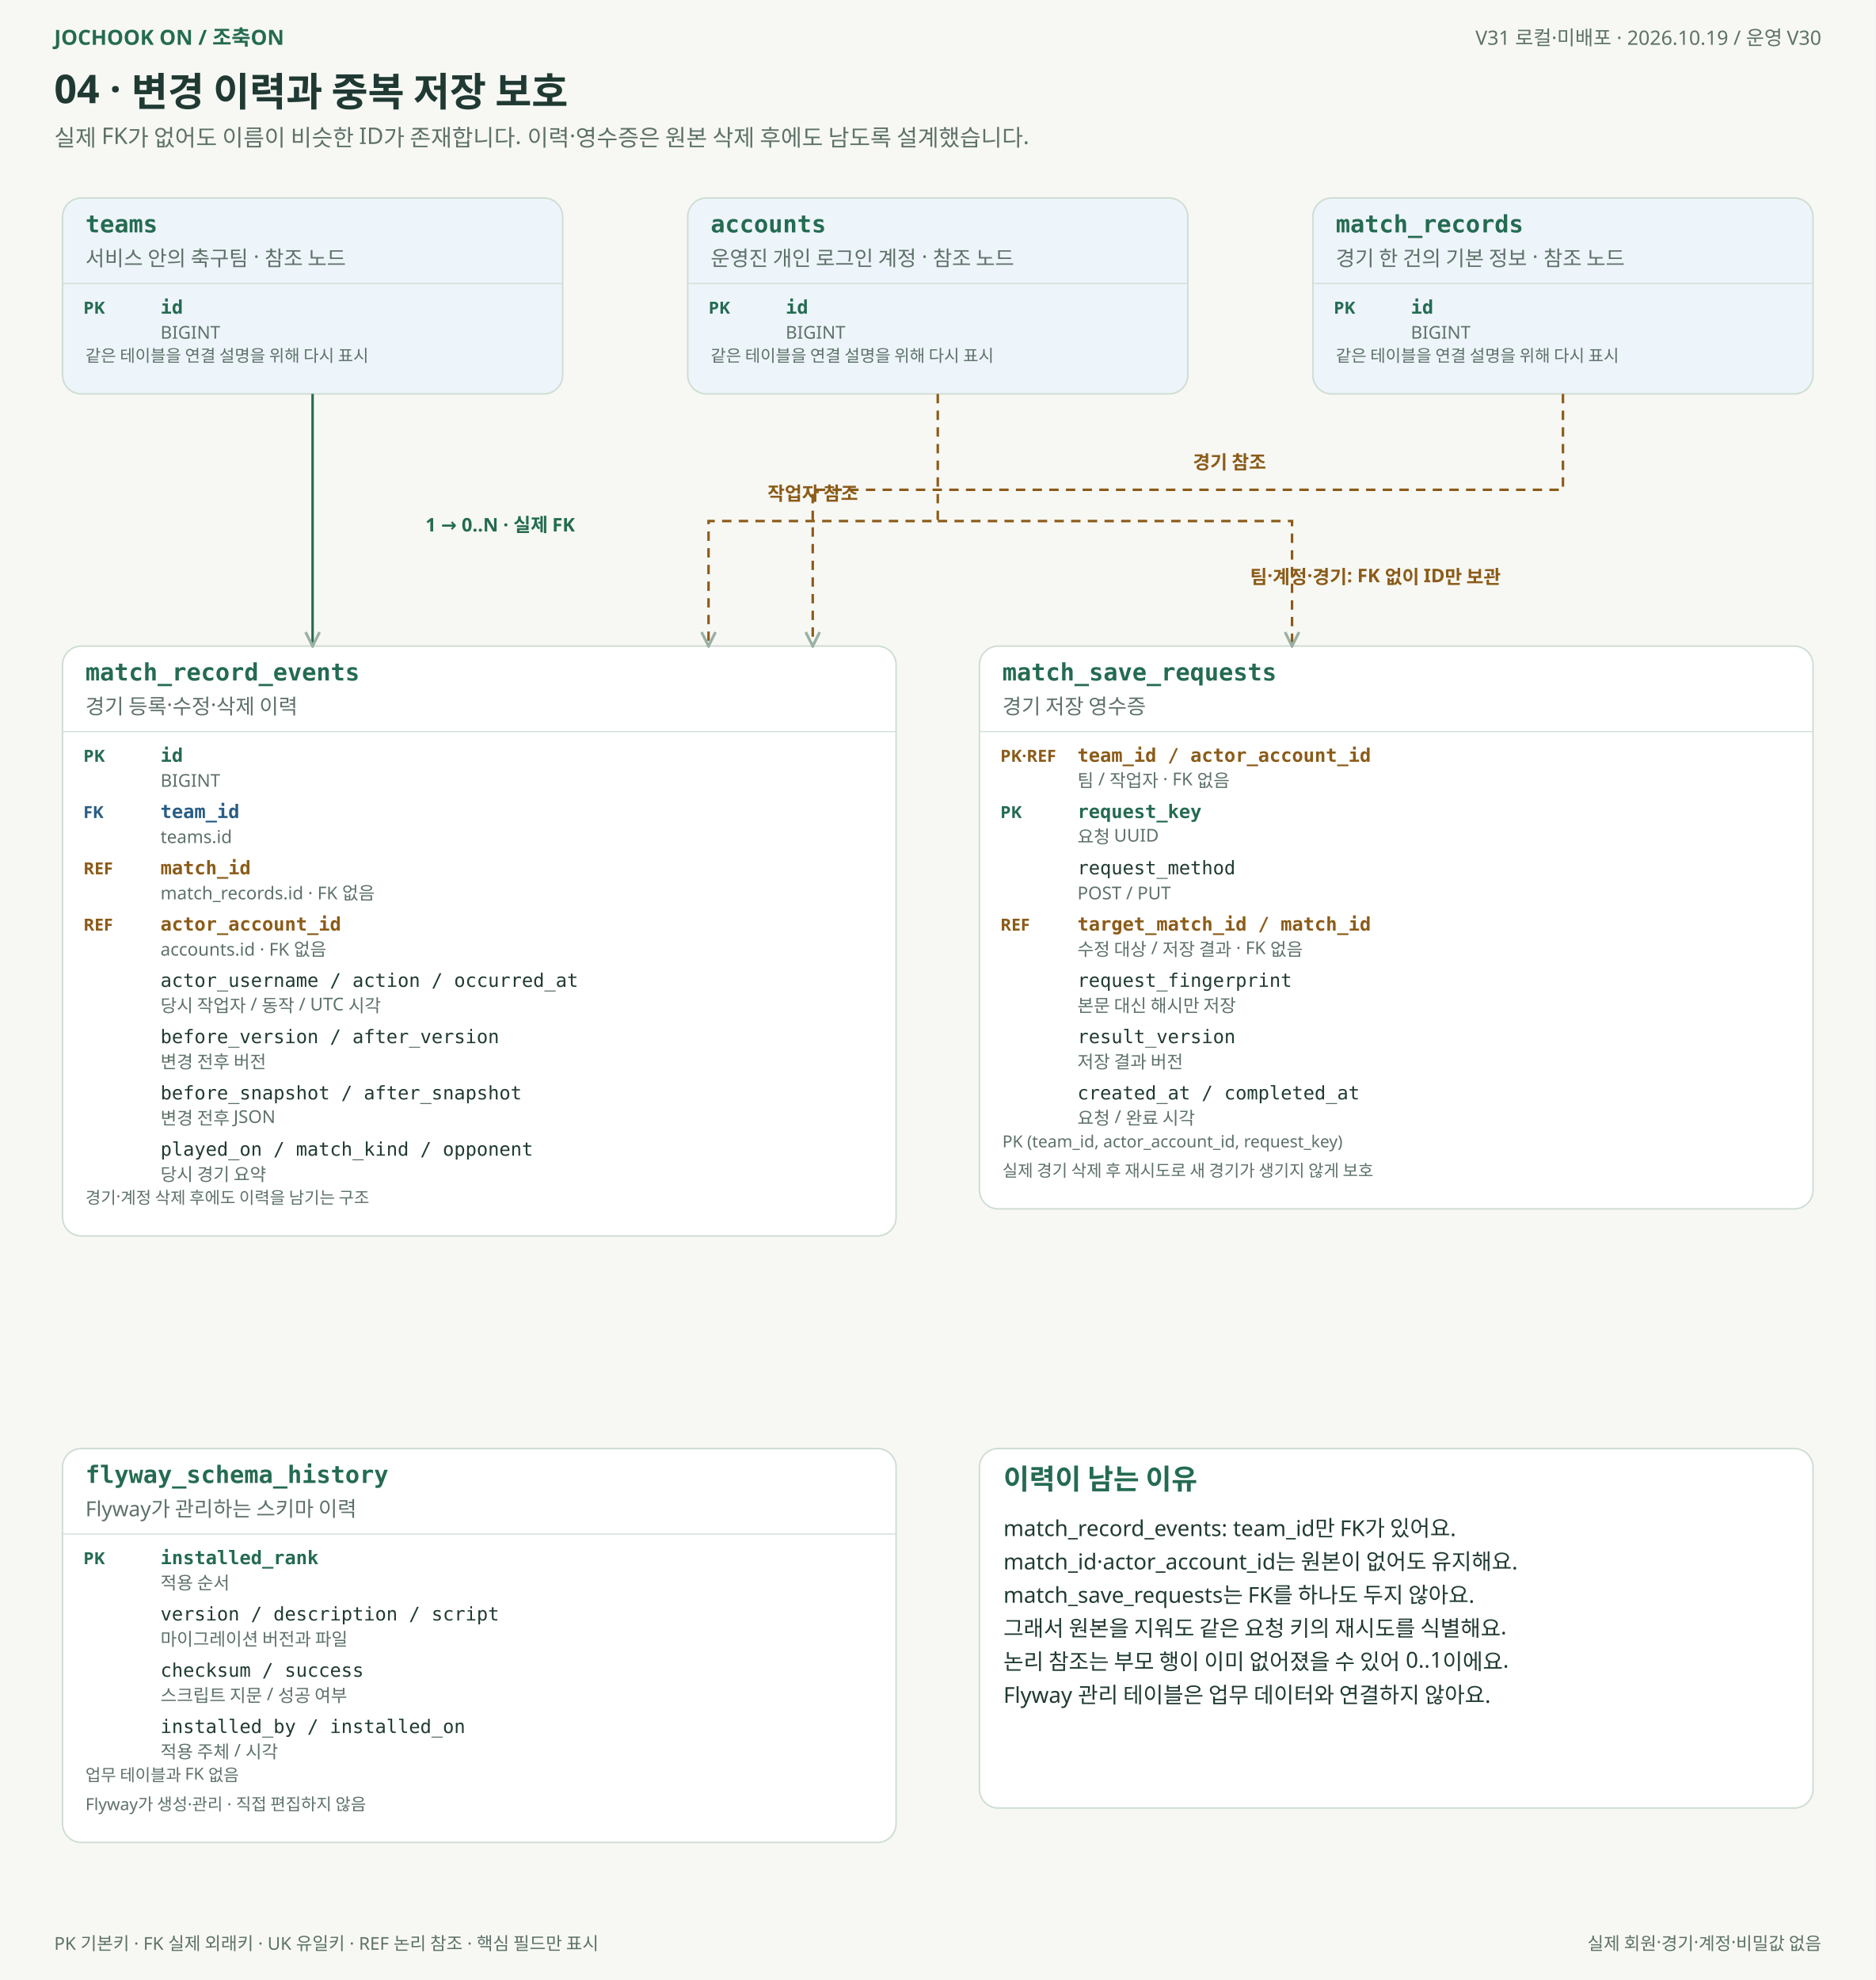
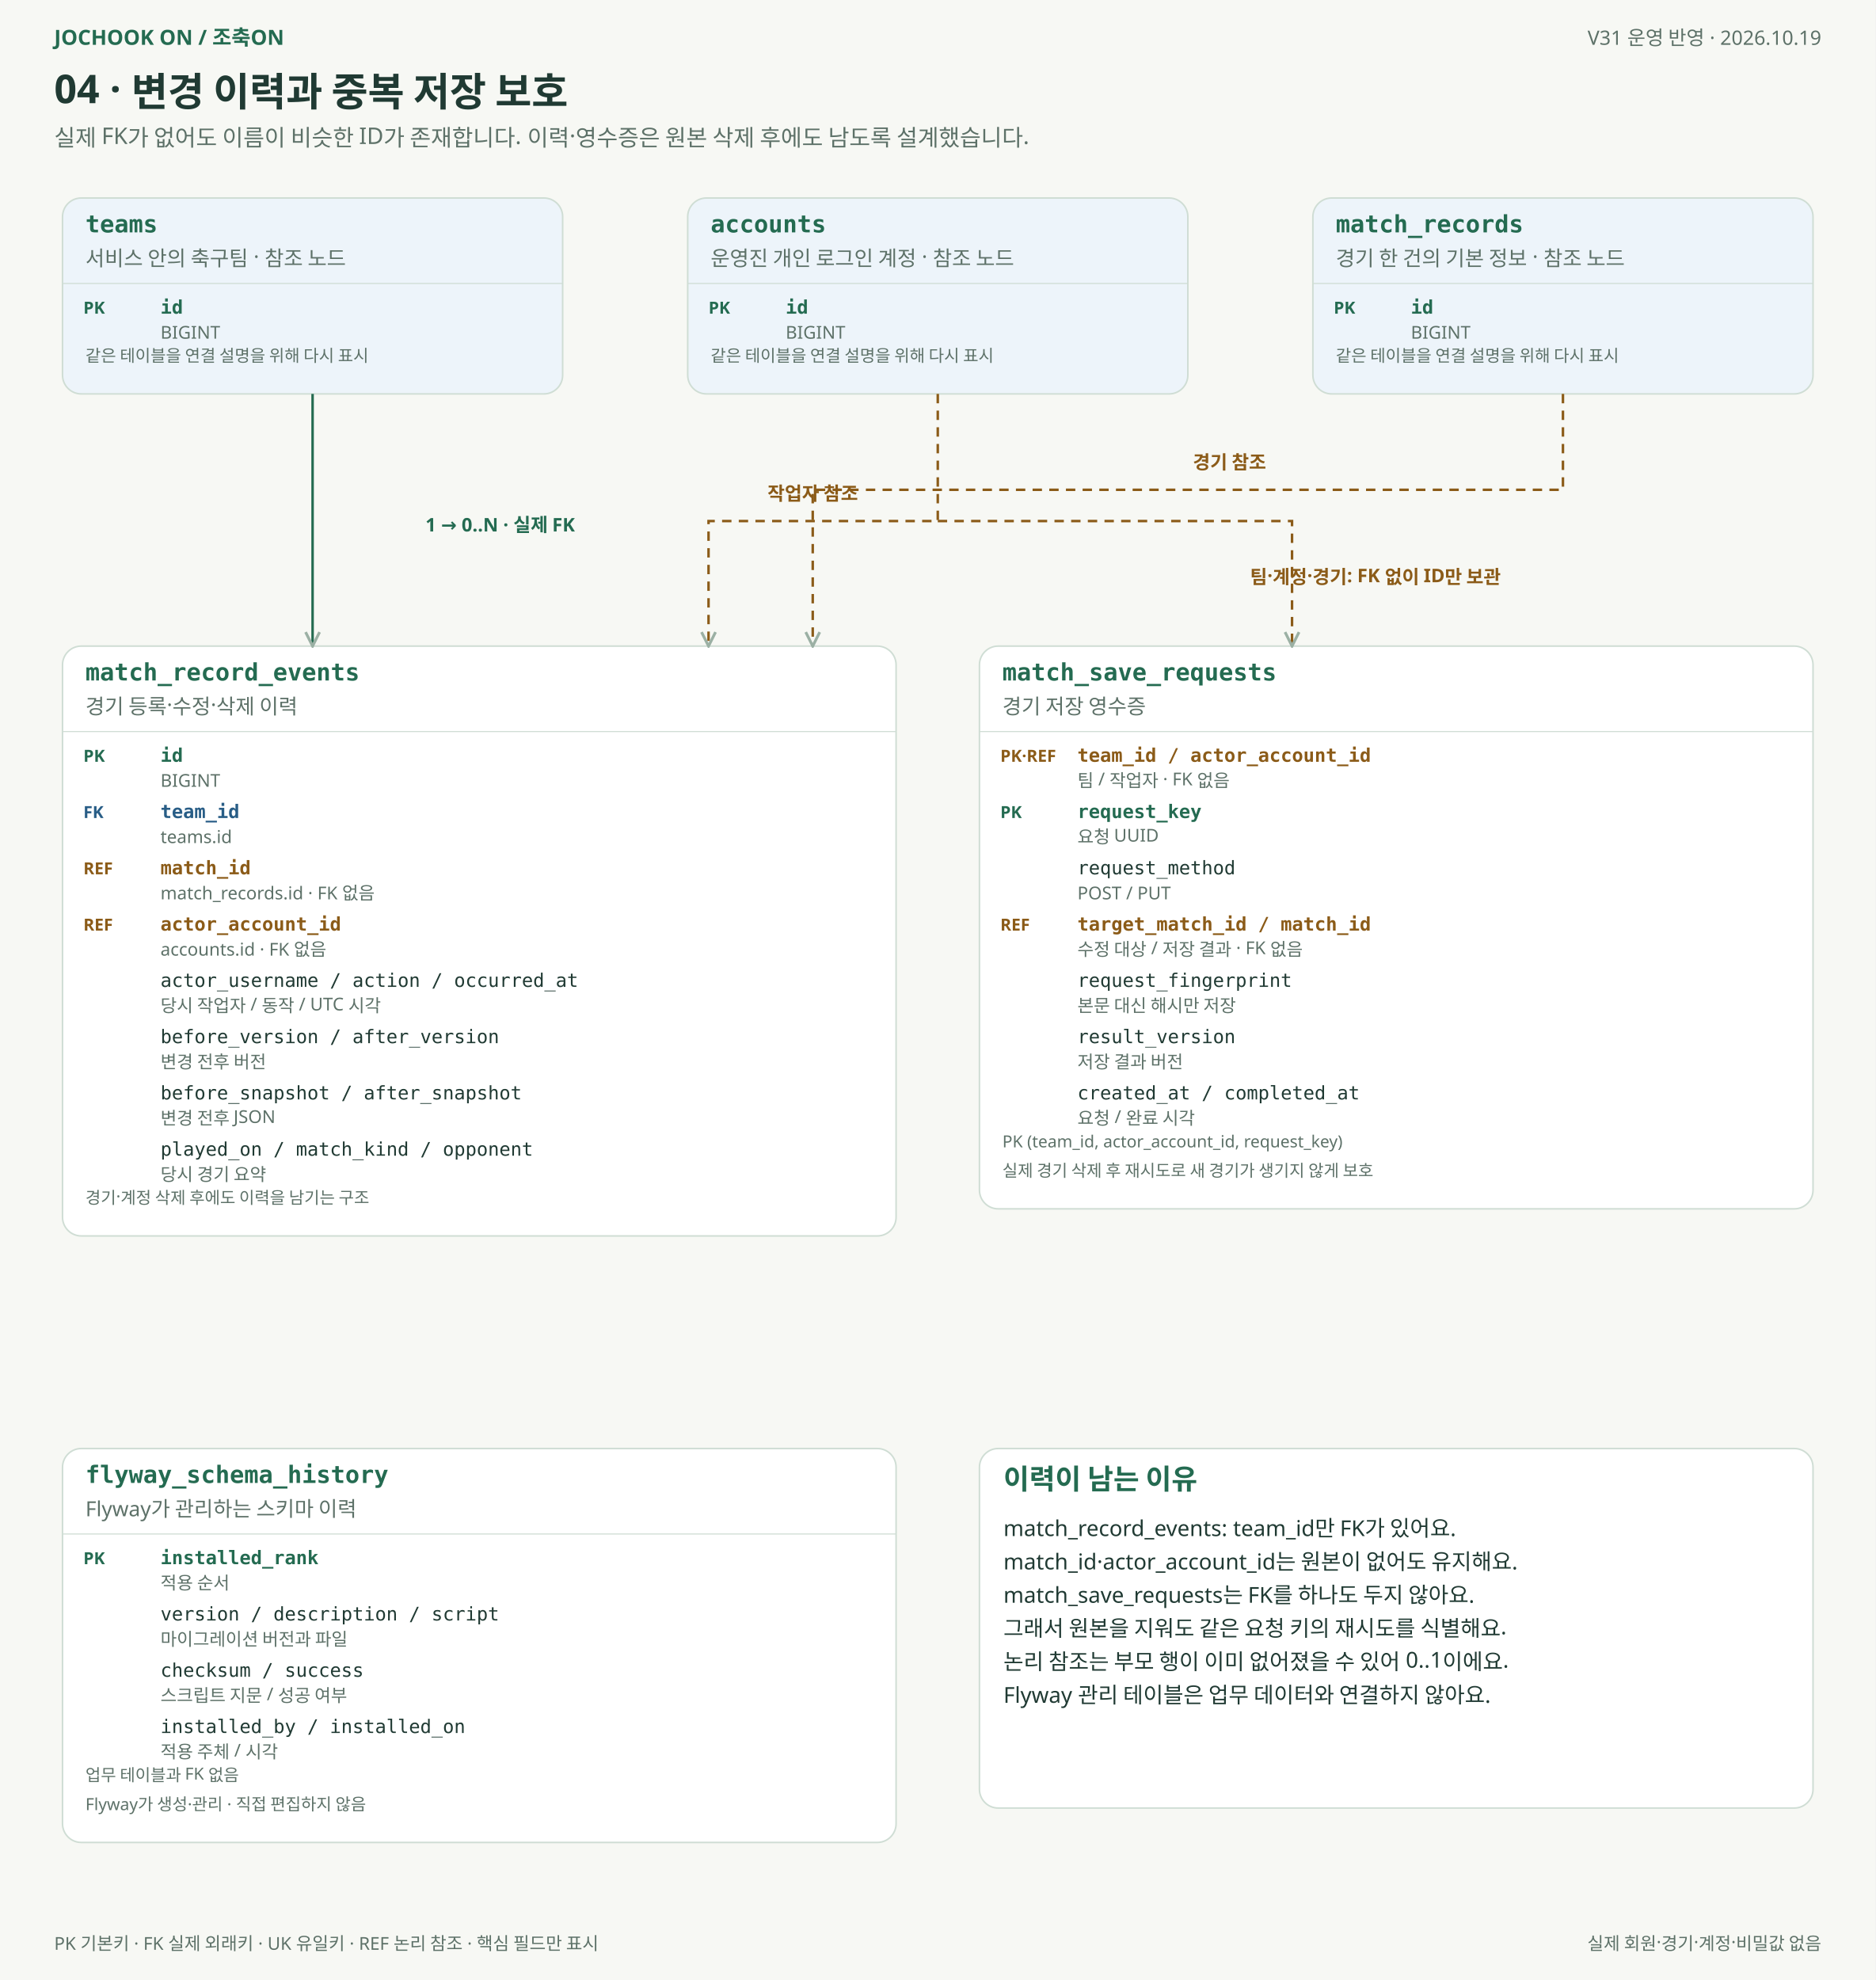
<svg xmlns="http://www.w3.org/2000/svg" width="1800" height="1900" viewBox="0 0 1800 1900" role="img" aria-labelledby="title desc">
  <defs>
    <marker id="arrow" viewBox="0 0 10 10" refX="9" refY="5" markerWidth="7" markerHeight="7" orient="auto">
      <path d="M1 1 L9 5 L1 9" fill="none" stroke="#9bb0a4" stroke-width="1.6" />
    </marker>
  </defs>
  <rect width="1800" height="1900" fill="#f7f8f4" />
  <g font-family="Malgun Gothic, Apple SD Gothic Neo, Noto Sans KR, sans-serif">
    <text x="52" y="43" font-size="20" fill="#246b51" font-weight="700" text-anchor="start">JOCHOOK ON / 조축ON</text>
-     <text x="1748" y="43" font-size="19" fill="#5d7168" font-weight="400" text-anchor="end">V31 로컬·미배포 · 2026.10.19 / 운영 V30</text>
+     <text x="1748" y="43" font-size="19" fill="#5d7168" font-weight="400" text-anchor="end">V31 운영 반영 · 2026.10.19</text>
    <text x="52" y="99" font-size="38" fill="#203a33" font-weight="700" text-anchor="start">04 · 변경 이력과 중복 저장 보호</text>
    <text x="52" y="140" font-size="22" fill="#5d7168" font-weight="400" text-anchor="start">실제 FK가 없어도 이름이 비슷한 ID가 존재합니다. 이력·영수증은 원본 삭제 후에도 남도록 설계했습니다.</text>
    <rect x="60" y="190" width="480" height="188" rx="18" fill="#edf4fa" stroke="#cfddd4" stroke-width="1.5" />
    <text x="82" y="223" font-size="23" fill="#246b51" font-weight="700" text-anchor="start" font-family="Consolas, monospace">teams</text>
    <text x="82" y="255" font-size="20" fill="#5d7168" font-weight="400" text-anchor="start">서비스 안의 축구팀 · 참조 노드</text>
    <path d="M 60 272 H 540" stroke="#cfddd4" />
    <text x="80" y="301" font-size="16" fill="#246b51" font-weight="700" text-anchor="start">PK</text>
    <text x="154" y="301" font-size="18" fill="#246b51" font-weight="600" text-anchor="start" font-family="Consolas, monospace">id</text>
    <text x="154" y="325" font-size="17" fill="#5d7168" font-weight="400" text-anchor="start">BIGINT</text>
    <text x="82" y="347" font-size="16" fill="#5d7168" font-weight="400" text-anchor="start">같은 테이블을 연결 설명을 위해 다시 표시</text>
    <rect x="660" y="190" width="480" height="188" rx="18" fill="#edf4fa" stroke="#cfddd4" stroke-width="1.5" />
    <text x="682" y="223" font-size="23" fill="#246b51" font-weight="700" text-anchor="start" font-family="Consolas, monospace">accounts</text>
    <text x="682" y="255" font-size="20" fill="#5d7168" font-weight="400" text-anchor="start">운영진 개인 로그인 계정 · 참조 노드</text>
    <path d="M 660 272 H 1140" stroke="#cfddd4" />
    <text x="680" y="301" font-size="16" fill="#246b51" font-weight="700" text-anchor="start">PK</text>
    <text x="754" y="301" font-size="18" fill="#246b51" font-weight="600" text-anchor="start" font-family="Consolas, monospace">id</text>
    <text x="754" y="325" font-size="17" fill="#5d7168" font-weight="400" text-anchor="start">BIGINT</text>
    <text x="682" y="347" font-size="16" fill="#5d7168" font-weight="400" text-anchor="start">같은 테이블을 연결 설명을 위해 다시 표시</text>
    <rect x="1260" y="190" width="480" height="188" rx="18" fill="#edf4fa" stroke="#cfddd4" stroke-width="1.5" />
    <text x="1282" y="223" font-size="23" fill="#246b51" font-weight="700" text-anchor="start" font-family="Consolas, monospace">match_records</text>
    <text x="1282" y="255" font-size="20" fill="#5d7168" font-weight="400" text-anchor="start">경기 한 건의 기본 정보 · 참조 노드</text>
    <path d="M 1260 272 H 1740" stroke="#cfddd4" />
    <text x="1280" y="301" font-size="16" fill="#246b51" font-weight="700" text-anchor="start">PK</text>
    <text x="1354" y="301" font-size="18" fill="#246b51" font-weight="600" text-anchor="start" font-family="Consolas, monospace">id</text>
    <text x="1354" y="325" font-size="17" fill="#5d7168" font-weight="400" text-anchor="start">BIGINT</text>
    <text x="1282" y="347" font-size="16" fill="#5d7168" font-weight="400" text-anchor="start">같은 테이블을 연결 설명을 위해 다시 표시</text>
    <rect x="60" y="620" width="800" height="566" rx="18" fill="#fff" stroke="#cfddd4" stroke-width="1.5" />
    <text x="82" y="653" font-size="23" fill="#246b51" font-weight="700" text-anchor="start" font-family="Consolas, monospace">match_record_events</text>
    <text x="82" y="685" font-size="20" fill="#5d7168" font-weight="400" text-anchor="start">경기 등록·수정·삭제 이력</text>
    <path d="M 60 702 H 860" stroke="#cfddd4" />
    <text x="80" y="731" font-size="16" fill="#246b51" font-weight="700" text-anchor="start">PK</text>
    <text x="154" y="731" font-size="18" fill="#246b51" font-weight="600" text-anchor="start" font-family="Consolas, monospace">id</text>
    <text x="154" y="755" font-size="17" fill="#5d7168" font-weight="400" text-anchor="start">BIGINT</text>
    <text x="80" y="785" font-size="16" fill="#285d86" font-weight="700" text-anchor="start">FK</text>
    <text x="154" y="785" font-size="18" fill="#285d86" font-weight="600" text-anchor="start" font-family="Consolas, monospace">team_id</text>
    <text x="154" y="809" font-size="17" fill="#5d7168" font-weight="400" text-anchor="start">teams.id</text>
    <text x="80" y="839" font-size="16" fill="#8b5b18" font-weight="700" text-anchor="start">REF</text>
    <text x="154" y="839" font-size="18" fill="#8b5b18" font-weight="600" text-anchor="start" font-family="Consolas, monospace">match_id</text>
    <text x="154" y="863" font-size="17" fill="#5d7168" font-weight="400" text-anchor="start">match_records.id · FK 없음</text>
    <text x="80" y="893" font-size="16" fill="#8b5b18" font-weight="700" text-anchor="start">REF</text>
    <text x="154" y="893" font-size="18" fill="#8b5b18" font-weight="600" text-anchor="start" font-family="Consolas, monospace">actor_account_id</text>
    <text x="154" y="917" font-size="17" fill="#5d7168" font-weight="400" text-anchor="start">accounts.id · FK 없음</text>
    <text x="154" y="947" font-size="18" fill="#203a33" font-weight="400" text-anchor="start" font-family="Consolas, monospace">actor_username / action / occurred_at</text>
    <text x="154" y="971" font-size="17" fill="#5d7168" font-weight="400" text-anchor="start">당시 작업자 / 동작 / UTC 시각</text>
    <text x="154" y="1001" font-size="18" fill="#203a33" font-weight="400" text-anchor="start" font-family="Consolas, monospace">before_version / after_version</text>
    <text x="154" y="1025" font-size="17" fill="#5d7168" font-weight="400" text-anchor="start">변경 전후 버전</text>
    <text x="154" y="1055" font-size="18" fill="#203a33" font-weight="400" text-anchor="start" font-family="Consolas, monospace">before_snapshot / after_snapshot</text>
    <text x="154" y="1079" font-size="17" fill="#5d7168" font-weight="400" text-anchor="start">변경 전후 JSON</text>
    <text x="154" y="1109" font-size="18" fill="#203a33" font-weight="400" text-anchor="start" font-family="Consolas, monospace">played_on / match_kind / opponent</text>
    <text x="154" y="1133" font-size="17" fill="#5d7168" font-weight="400" text-anchor="start">당시 경기 요약</text>
    <text x="82" y="1155" font-size="16" fill="#5d7168" font-weight="400" text-anchor="start">경기·계정 삭제 후에도 이력을 남기는 구조</text>
    <rect x="940" y="620" width="800" height="540" rx="18" fill="#fff" stroke="#cfddd4" stroke-width="1.5" />
    <text x="962" y="653" font-size="23" fill="#246b51" font-weight="700" text-anchor="start" font-family="Consolas, monospace">match_save_requests</text>
    <text x="962" y="685" font-size="20" fill="#5d7168" font-weight="400" text-anchor="start">경기 저장 영수증</text>
    <path d="M 940 702 H 1740" stroke="#cfddd4" />
    <text x="960" y="731" font-size="16" fill="#8b5b18" font-weight="700" text-anchor="start">PK·REF</text>
    <text x="1034" y="731" font-size="18" fill="#8b5b18" font-weight="600" text-anchor="start" font-family="Consolas, monospace">team_id / actor_account_id</text>
    <text x="1034" y="755" font-size="17" fill="#5d7168" font-weight="400" text-anchor="start">팀 / 작업자 · FK 없음</text>
    <text x="960" y="785" font-size="16" fill="#246b51" font-weight="700" text-anchor="start">PK</text>
    <text x="1034" y="785" font-size="18" fill="#246b51" font-weight="600" text-anchor="start" font-family="Consolas, monospace">request_key</text>
    <text x="1034" y="809" font-size="17" fill="#5d7168" font-weight="400" text-anchor="start">요청 UUID</text>
    <text x="1034" y="839" font-size="18" fill="#203a33" font-weight="400" text-anchor="start" font-family="Consolas, monospace">request_method</text>
    <text x="1034" y="863" font-size="17" fill="#5d7168" font-weight="400" text-anchor="start">POST / PUT</text>
    <text x="960" y="893" font-size="16" fill="#8b5b18" font-weight="700" text-anchor="start">REF</text>
    <text x="1034" y="893" font-size="18" fill="#8b5b18" font-weight="600" text-anchor="start" font-family="Consolas, monospace">target_match_id / match_id</text>
    <text x="1034" y="917" font-size="17" fill="#5d7168" font-weight="400" text-anchor="start">수정 대상 / 저장 결과 · FK 없음</text>
    <text x="1034" y="947" font-size="18" fill="#203a33" font-weight="400" text-anchor="start" font-family="Consolas, monospace">request_fingerprint</text>
    <text x="1034" y="971" font-size="17" fill="#5d7168" font-weight="400" text-anchor="start">본문 대신 해시만 저장</text>
    <text x="1034" y="1001" font-size="18" fill="#203a33" font-weight="400" text-anchor="start" font-family="Consolas, monospace">result_version</text>
    <text x="1034" y="1025" font-size="17" fill="#5d7168" font-weight="400" text-anchor="start">저장 결과 버전</text>
    <text x="1034" y="1055" font-size="18" fill="#203a33" font-weight="400" text-anchor="start" font-family="Consolas, monospace">created_at / completed_at</text>
    <text x="1034" y="1079" font-size="17" fill="#5d7168" font-weight="400" text-anchor="start">요청 / 완료 시각</text>
    <text x="962" y="1101" font-size="16" fill="#5d7168" font-weight="400" text-anchor="start">PK (team_id, actor_account_id, request_key)</text>
    <text x="962" y="1129" font-size="16" fill="#5d7168" font-weight="400" text-anchor="start">실제 경기 삭제 후 재시도로 새 경기가 생기지 않게 보호</text>
    <path d="M 300 378 L 300 620" stroke="#246b51" stroke-width="2.4" fill="none" marker-end="url(#arrow)" />
    <text x="480" y="510" font-size="18" fill="#246b51" font-weight="600" text-anchor="middle">1 → 0..N · 실제 FK</text>
    <path d="M 900 378 L 900 500 L 680 500 L 680 620" stroke="#8b5b18" stroke-width="2.4" fill="none" stroke-dasharray="9 7" marker-end="url(#arrow)" />
    <text x="780" y="480" font-size="18" fill="#8b5b18" font-weight="600" text-anchor="middle">작업자 참조</text>
    <path d="M 1500 378 L 1500 470 L 780 470 L 780 620" stroke="#8b5b18" stroke-width="2.4" fill="none" stroke-dasharray="9 7" marker-end="url(#arrow)" />
    <text x="1180" y="450" font-size="18" fill="#8b5b18" font-weight="600" text-anchor="middle">경기 참조</text>
    <path d="M 900 500 L 1240 500 L 1240 620" stroke="#8b5b18" stroke-width="2.4" fill="none" stroke-dasharray="9 7" marker-end="url(#arrow)" />
    <text x="1320" y="560" font-size="18" fill="#8b5b18" font-weight="600" text-anchor="middle">팀·계정·경기: FK 없이 ID만 보관</text>
    <rect x="60" y="1390" width="800" height="378" rx="18" fill="#fff" stroke="#cfddd4" stroke-width="1.5" />
    <text x="82" y="1423" font-size="23" fill="#246b51" font-weight="700" text-anchor="start" font-family="Consolas, monospace">flyway_schema_history</text>
    <text x="82" y="1455" font-size="20" fill="#5d7168" font-weight="400" text-anchor="start">Flyway가 관리하는 스키마 이력</text>
    <path d="M 60 1472 H 860" stroke="#cfddd4" />
    <text x="80" y="1501" font-size="16" fill="#246b51" font-weight="700" text-anchor="start">PK</text>
    <text x="154" y="1501" font-size="18" fill="#246b51" font-weight="600" text-anchor="start" font-family="Consolas, monospace">installed_rank</text>
    <text x="154" y="1525" font-size="17" fill="#5d7168" font-weight="400" text-anchor="start">적용 순서</text>
    <text x="154" y="1555" font-size="18" fill="#203a33" font-weight="400" text-anchor="start" font-family="Consolas, monospace">version / description / script</text>
    <text x="154" y="1579" font-size="17" fill="#5d7168" font-weight="400" text-anchor="start">마이그레이션 버전과 파일</text>
    <text x="154" y="1609" font-size="18" fill="#203a33" font-weight="400" text-anchor="start" font-family="Consolas, monospace">checksum / success</text>
    <text x="154" y="1633" font-size="17" fill="#5d7168" font-weight="400" text-anchor="start">스크립트 지문 / 성공 여부</text>
    <text x="154" y="1663" font-size="18" fill="#203a33" font-weight="400" text-anchor="start" font-family="Consolas, monospace">installed_by / installed_on</text>
    <text x="154" y="1687" font-size="17" fill="#5d7168" font-weight="400" text-anchor="start">적용 주체 / 시각</text>
    <text x="82" y="1709" font-size="16" fill="#5d7168" font-weight="400" text-anchor="start">업무 테이블과 FK 없음</text>
    <text x="82" y="1737" font-size="16" fill="#5d7168" font-weight="400" text-anchor="start">Flyway가 생성·관리 · 직접 편집하지 않음</text>
    <rect x="940" y="1390" width="800" height="345" rx="18" fill="#fff" stroke="#cfddd4" stroke-width="1.5" />
    <text x="963" y="1429" font-size="27" fill="#246b51" font-weight="700" text-anchor="start">이력이 남는 이유</text>
    <text x="963" y="1474" font-size="21" fill="#203a33" font-weight="400" text-anchor="start">match_record_events: team_id만 FK가 있어요.</text>
    <text x="963" y="1506" font-size="21" fill="#203a33" font-weight="400" text-anchor="start">match_id·actor_account_id는 원본이 없어도 유지해요.</text>
    <text x="963" y="1538" font-size="21" fill="#203a33" font-weight="400" text-anchor="start">match_save_requests는 FK를 하나도 두지 않아요.</text>
    <text x="963" y="1570" font-size="21" fill="#203a33" font-weight="400" text-anchor="start">그래서 원본을 지워도 같은 요청 키의 재시도를 식별해요.</text>
    <text x="963" y="1602" font-size="21" fill="#203a33" font-weight="400" text-anchor="start">논리 참조는 부모 행이 이미 없어졌을 수 있어 0..1이에요.</text>
    <text x="963" y="1634" font-size="21" fill="#203a33" font-weight="400" text-anchor="start">Flyway 관리 테이블은 업무 데이터와 연결하지 않아요.</text>
    <text x="52" y="1871" font-size="17" fill="#5d7168" font-weight="400" text-anchor="start">PK 기본키 · FK 실제 외래키 · UK 유일키 · REF 논리 참조 · 핵심 필드만 표시</text>
    <text x="1748" y="1871" font-size="17" fill="#5d7168" font-weight="400" text-anchor="end">실제 회원·경기·계정·비밀값 없음</text>
  </g>
</svg>
